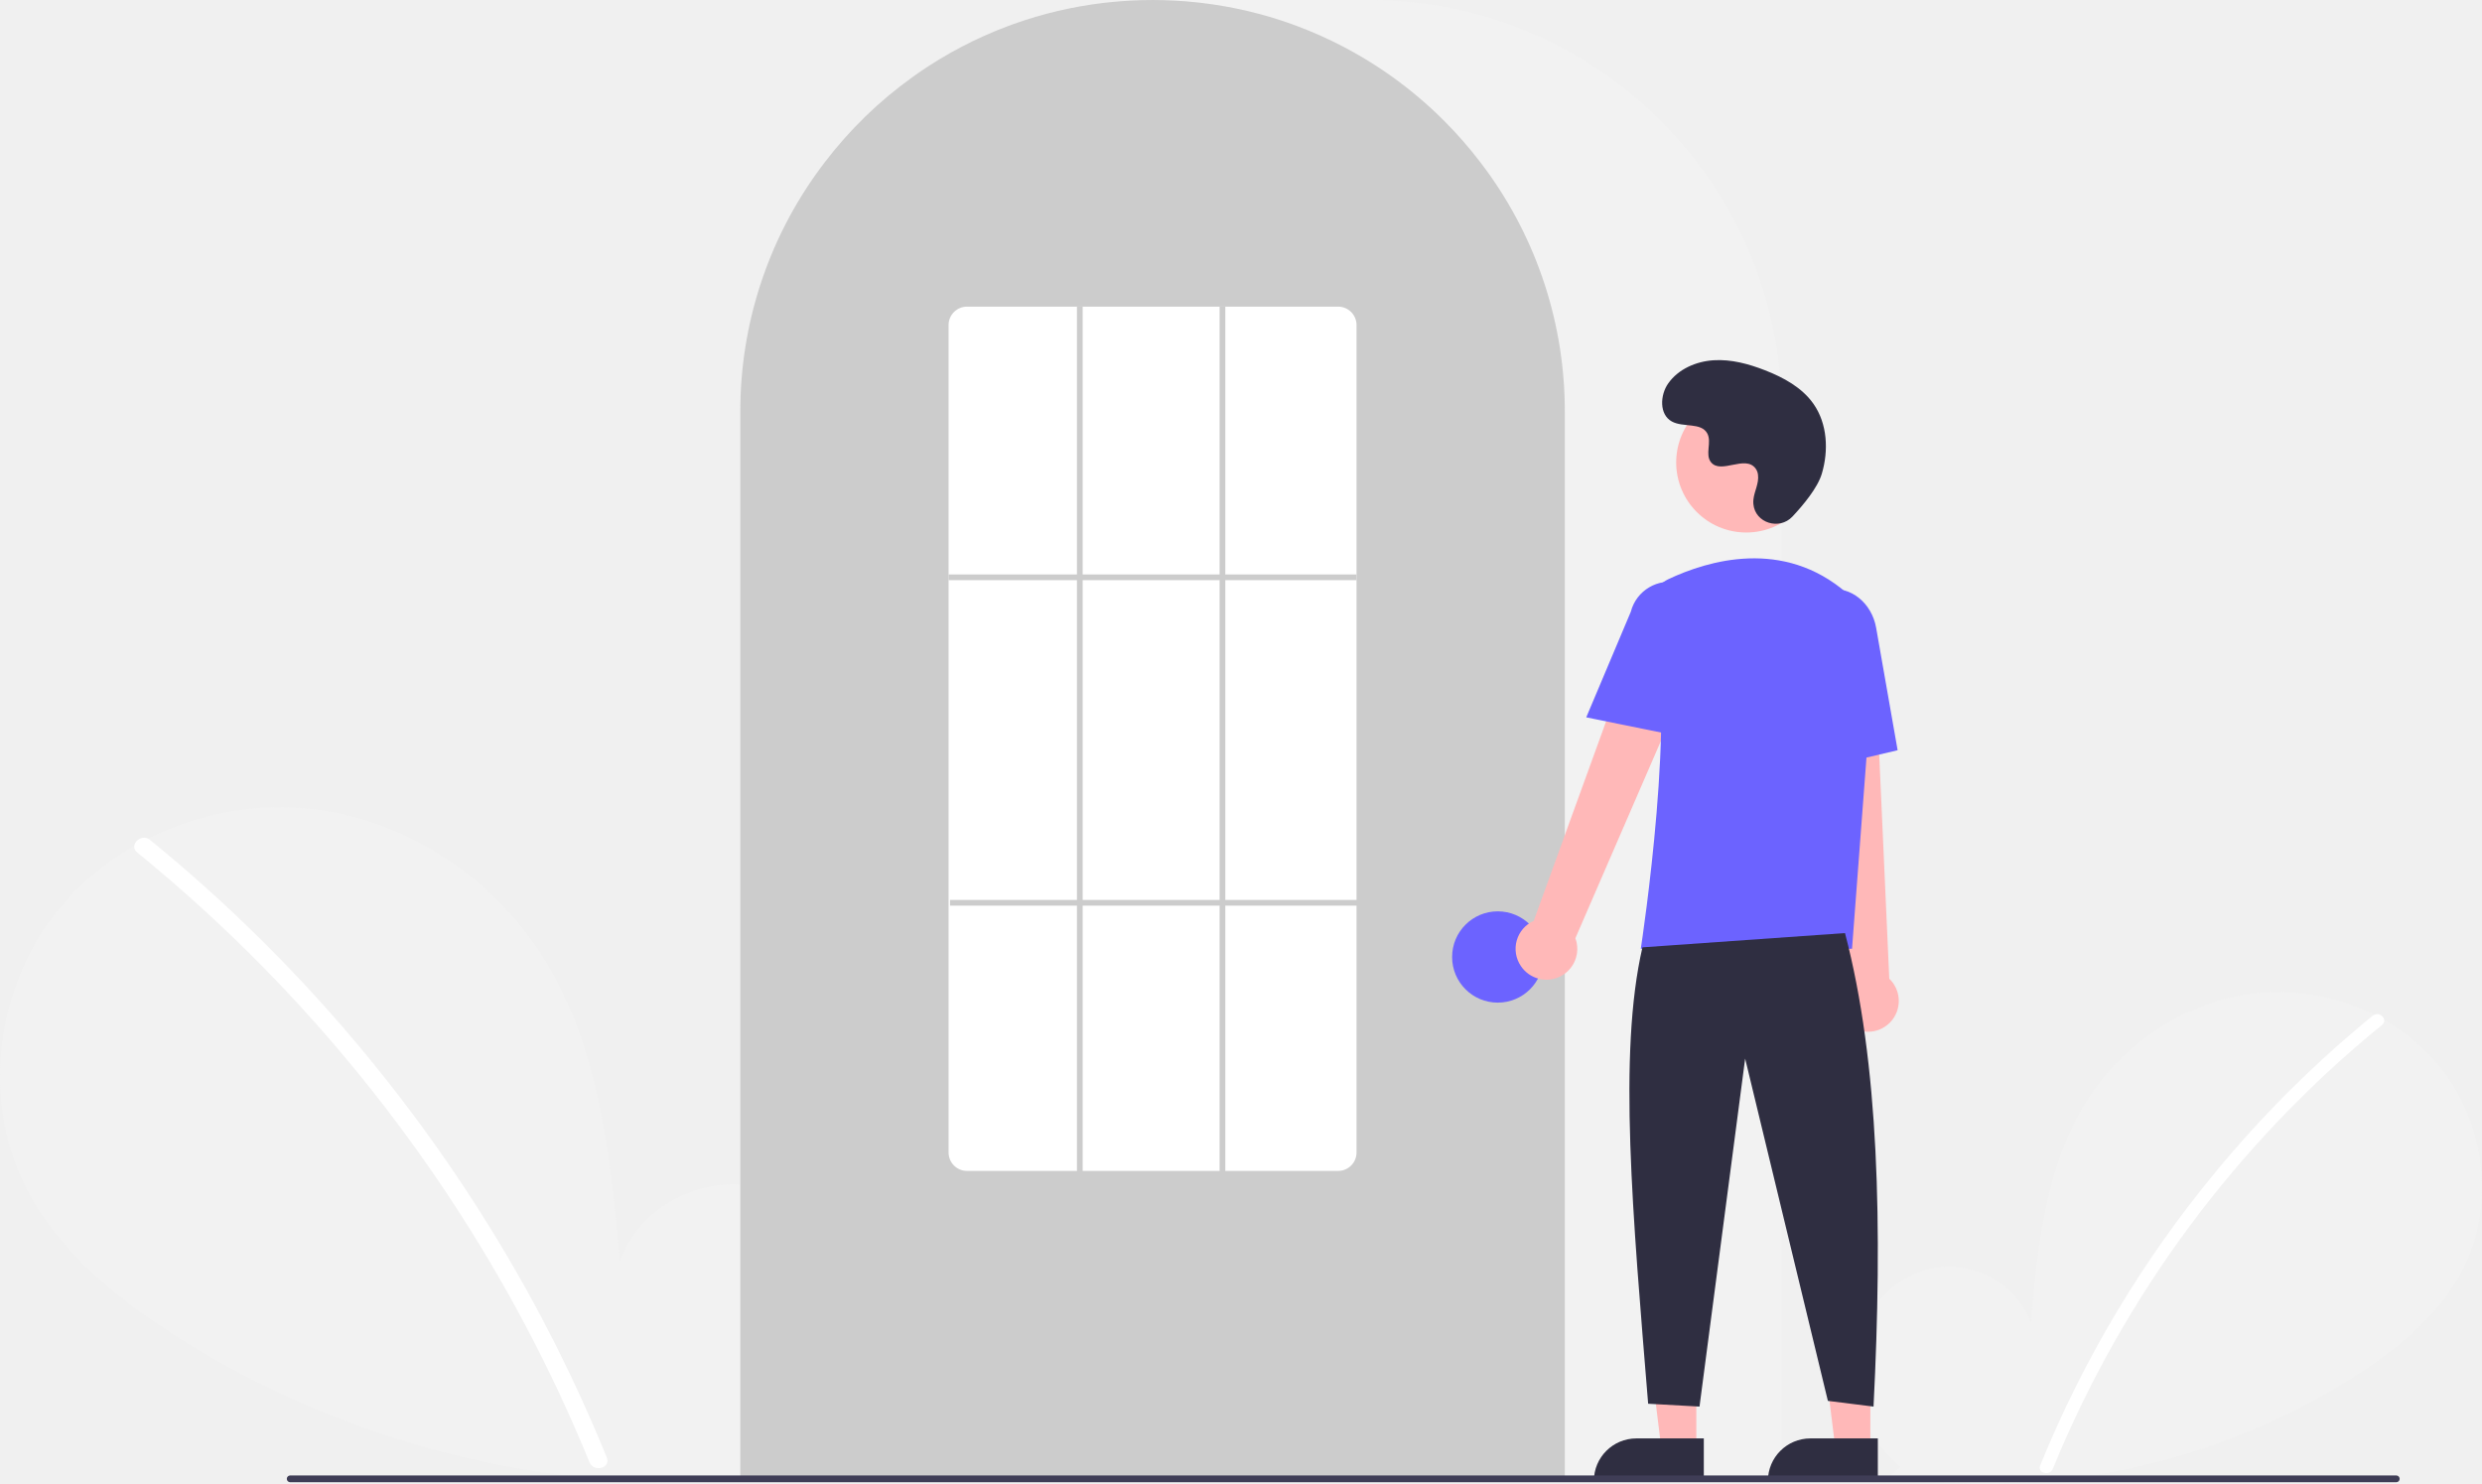
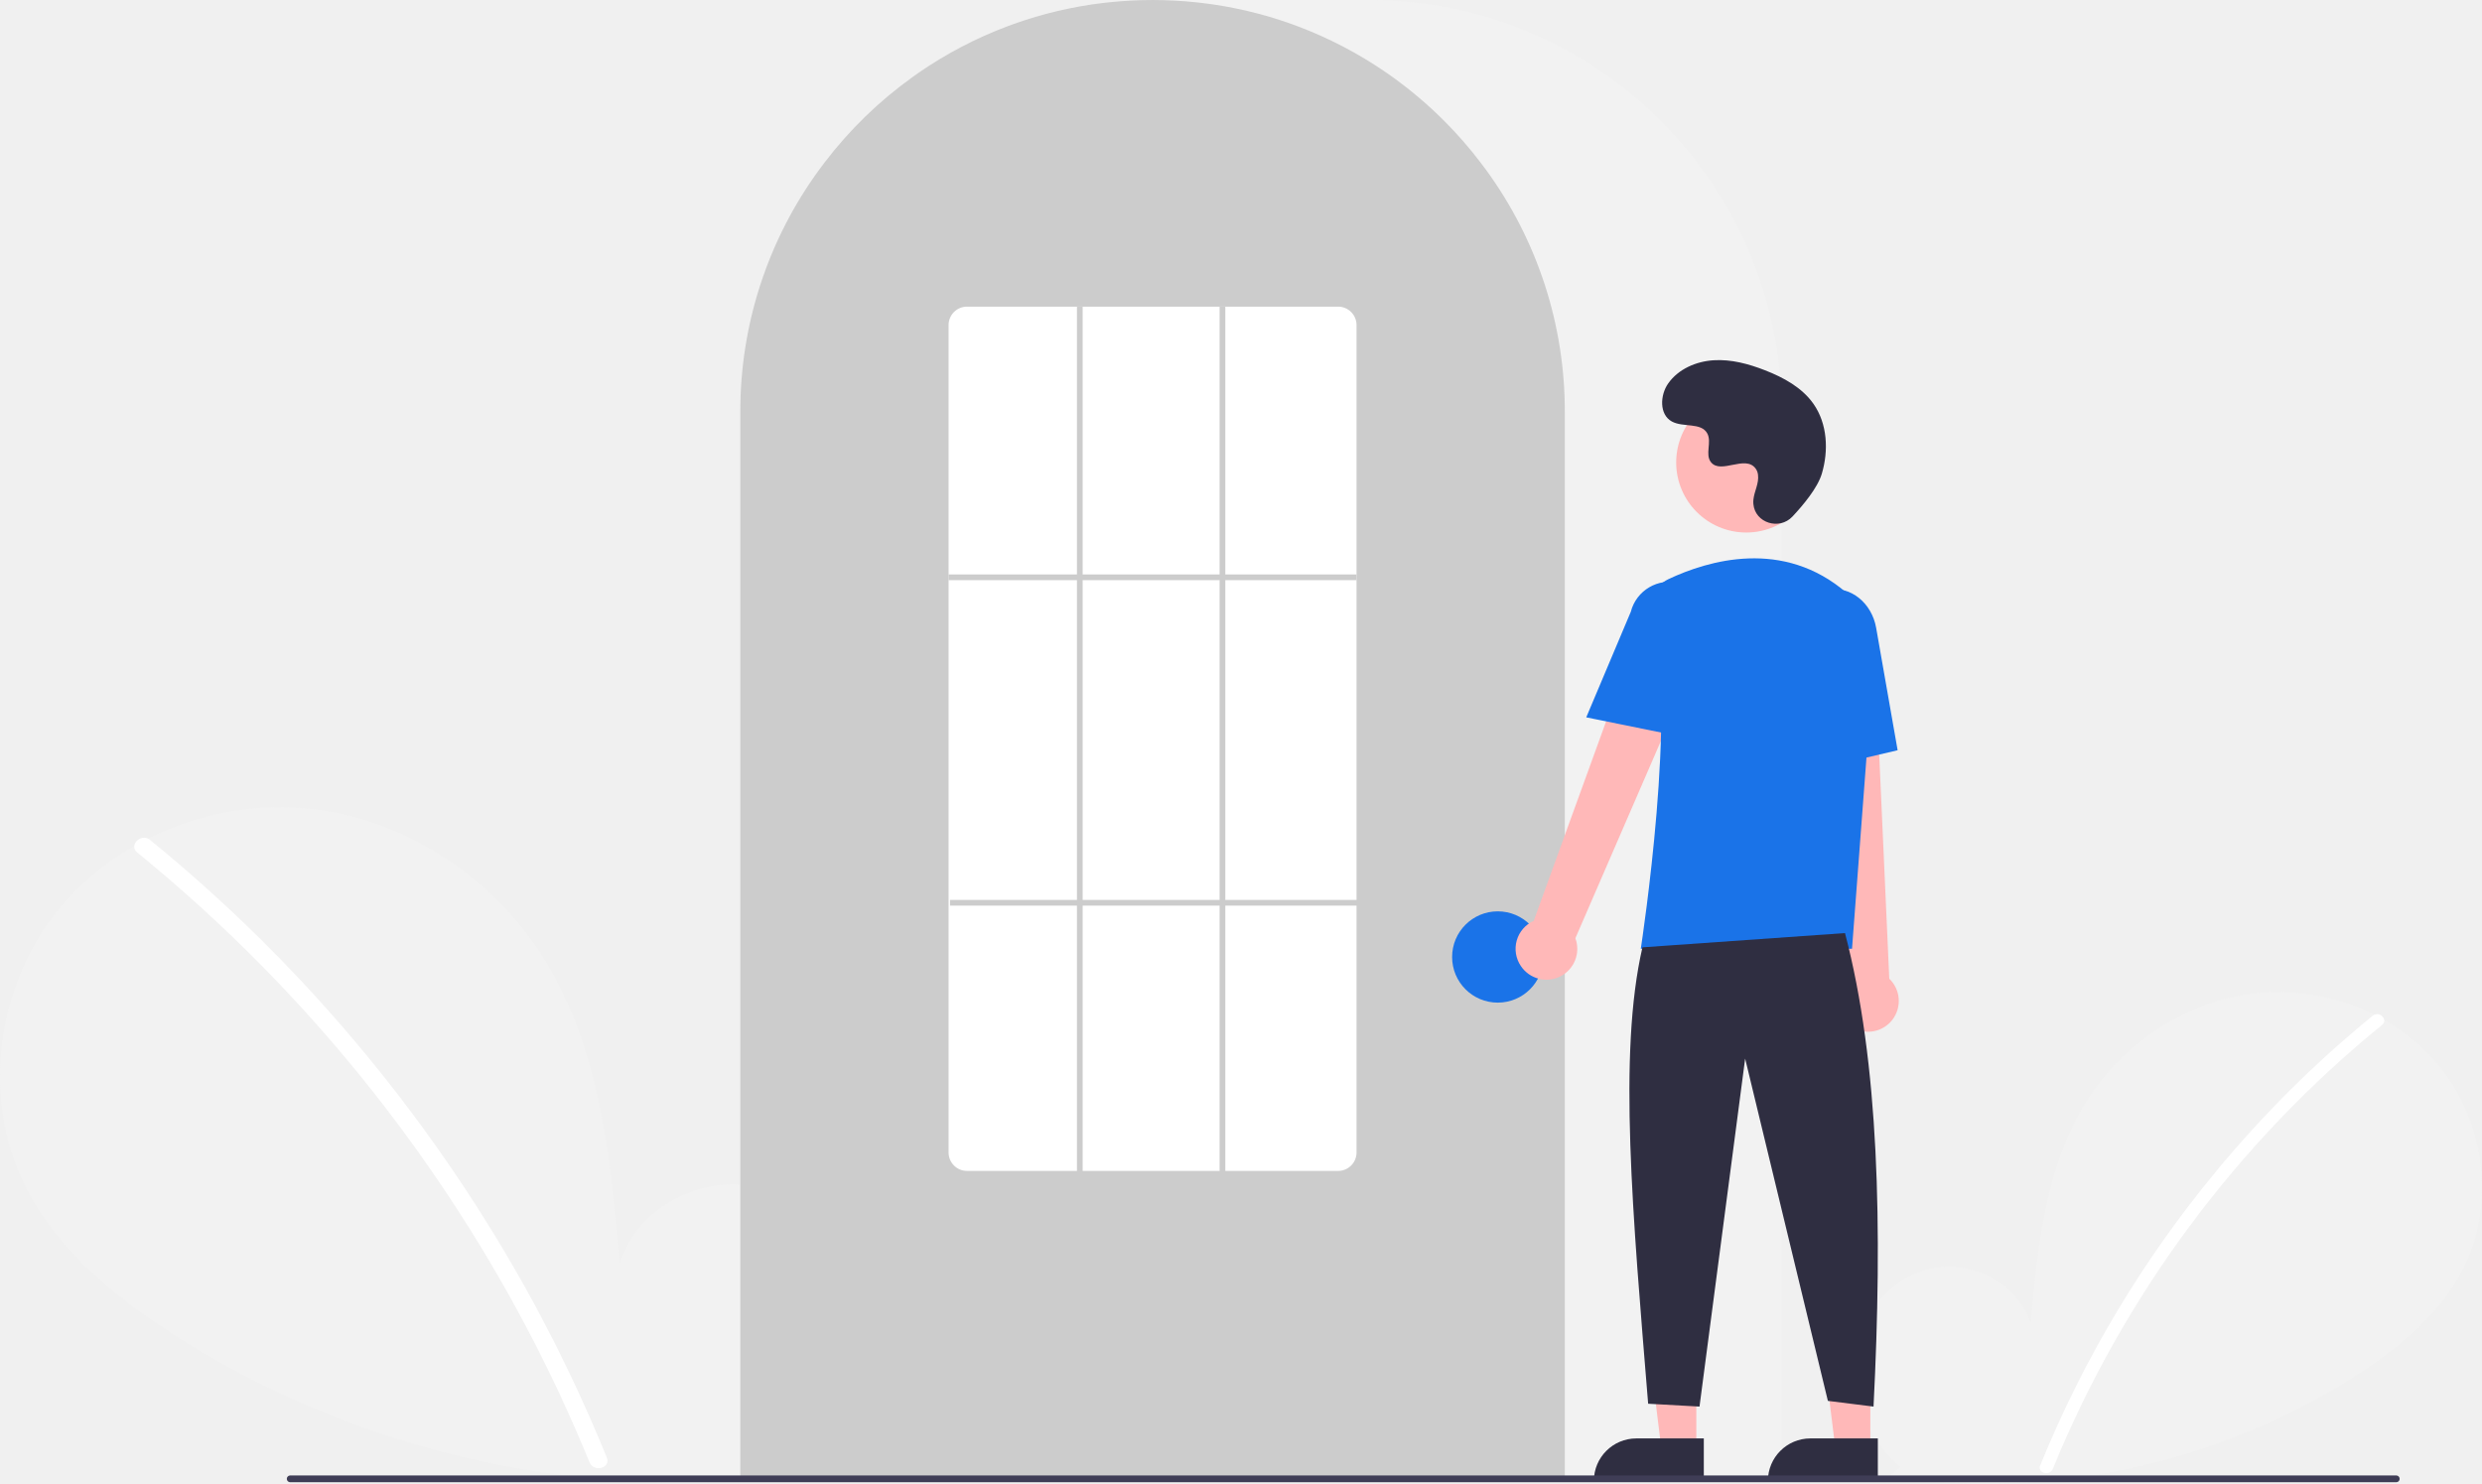
<svg xmlns="http://www.w3.org/2000/svg" data-name="Layer 1" width="870" height="520.139" viewBox="0 0 870 520.139">
  <path d="M831.092,704.187c-11.138-9.412-17.904-24.28-16.13-38.754s12.764-27.78,27.018-30.854,30.504,5.435,34.834,19.359c2.383-26.846,5.129-54.818,19.402-77.68,12.924-20.701,35.309-35.514,59.569-38.164s49.803,7.359,64.933,26.507,18.835,46.985,8.238,68.969c-7.806,16.195-22.188,28.247-37.257,38.052a240.452,240.452,0,0,1-164.454,35.977Z" transform="translate(-165 -189.9307)" fill="#f2f2f2" />
  <path d="M996.728,546.01a393.414,393.414,0,0,0-54.826,54.442,394.561,394.561,0,0,0-61.752,103.194c-1.112,2.725,3.313,3.911,4.412,1.216A392.342,392.342,0,0,1,999.963,549.245c2.284-1.86-.97-5.08-3.236-3.236Z" transform="translate(-165 -189.9307)" fill="#fff" />
  <path d="M445.067,701.63c15.299-12.927,24.591-33.348,22.154-53.228s-17.531-38.156-37.11-42.377-41.897,7.464-47.844,26.59c-3.273-36.873-7.044-75.292-26.648-106.693-17.751-28.433-48.497-48.778-81.818-52.418s-68.404,10.107-89.185,36.407-25.869,64.535-11.315,94.729c10.722,22.243,30.475,38.797,51.172,52.264,66.03,42.965,147.939,60.884,225.877,49.415" transform="translate(-165 -189.9307)" fill="#f2f2f2" />
  <path d="M217.567,484.373a540.355,540.355,0,0,1,75.304,74.777A548.076,548.076,0,0,1,352.257,647.04a545.835,545.835,0,0,1,25.43,53.846c1.527,3.743-4.55,5.372-6.06,1.671a536.36,536.36,0,0,0-49.009-92.727A539.734,539.734,0,0,0,256.889,528.632a538.441,538.441,0,0,0-43.766-39.815c-3.138-2.555,1.332-6.978,4.444-4.444Z" transform="translate(-165 -189.9307)" fill="#fff" />
  <path d="M789.5,708.931h-365v-374.5c0-79.678,64.822-144.5,144.5-144.5h76c79.677,0,144.5,64.822,144.5,144.5Z" transform="translate(-165 -189.9307)" fill="#f2f2f2" />
  <path d="M713.5,708.931h-289v-374.5a143.382,143.382,0,0,1,27.596-84.944c.664-.905,1.326-1.798,2.009-2.681a144.466,144.466,0,0,1,30.754-29.851c.66-.48,1.322-.952,1.994-1.423a144.16,144.16,0,0,1,31.472-16.459c.661-.25,1.334-.501,2.007-.742a144.02,144.02,0,0,1,31.108-7.336c.658-.09,1.333-.16,2.008-.23a146.288,146.288,0,0,1,31.105,0c.673.07,1.349.141,2.014.231a143.995,143.995,0,0,1,31.1,7.335c.673.241,1.346.492,2.009.743a143.799,143.799,0,0,1,31.106,16.216c.672.461,1.344.933,2.006,1.405a145.987,145.987,0,0,1,18.384,15.564,144.305,144.305,0,0,1,12.724,14.551c.681.88,1.343,1.773,2.005,2.677A143.382,143.382,0,0,1,713.5,334.431Z" transform="translate(-165 -189.9307)" fill="#ccc" />
-   <circle cx="525" cy="335.5" r="16" fill="#6c63ff" />
+   <circle cx="525" cy="335.5" r="16" fill="#1a73e8" />
  <polygon points="594.599 507.783 582.339 507.783 576.506 460.495 594.601 460.496 594.599 507.783" fill="#ffb8b8" />
  <path d="M573.582,504.28h23.644a0,0,0,0,1,0,0v14.887a0,0,0,0,1,0,0H558.695a0,0,0,0,1,0,0v0a14.887,14.887,0,0,1,14.887-14.887Z" fill="#2f2e41" />
  <polygon points="655.599 507.783 643.339 507.783 637.506 460.495 655.601 460.496 655.599 507.783" fill="#ffb8b8" />
  <path d="M634.582,504.28h23.644a0,0,0,0,1,0,0v14.887a0,0,0,0,1,0,0H619.695a0,0,0,0,1,0,0v0a14.887,14.887,0,0,1,14.887-14.887Z" fill="#2f2e41" />
  <path d="M698.098,528.6a10.743,10.743,0,0,1,4.511-15.843l41.676-114.867L764.791,409.082,717.206,518.853a10.801,10.801,0,0,1-19.109,9.748Z" transform="translate(-165 -189.9307)" fill="#ffb8b8" />
  <path d="M814.336,550.184a10.743,10.743,0,0,1-2.893-16.217L798.533,412.458l23.338,1.066L827.236,533.045a10.801,10.801,0,0,1-12.9,17.139Z" transform="translate(-165 -189.9307)" fill="#ffb8b8" />
  <circle cx="612.106" cy="162.123" r="24.561" fill="#ffb8b8" />
-   <path d="M814.18,522.549H740.133l.089-.576c.133-.861,13.197-86.439,3.562-114.436a11.813,11.813,0,0,1,6.069-14.584h0c13.772-6.485,40.208-14.471,62.52,4.909a28.234,28.234,0,0,1,9.459,23.396Z" transform="translate(-165 -189.9307)" fill="#6c63ff" />
-   <path d="M754.354,448.181,721.018,441.418l15.626-37.03a13.997,13.997,0,0,1,27.106,6.998Z" transform="translate(-165 -189.9307)" fill="#6c63ff" />
-   <path d="M797.05,460.739l-2.004-45.941c-1.52-8.636,3.424-16.8,11.027-18.135,7.605-1.33,15.032,4.66,16.558,13.36l7.533,42.928Z" transform="translate(-165 -189.9307)" fill="#6c63ff" />
+   <path d="M814.18,522.549H740.133l.089-.576c.133-.861,13.197-86.439,3.562-114.436a11.813,11.813,0,0,1,6.069-14.584h0c13.772-6.485,40.208-14.471,62.52,4.909a28.234,28.234,0,0,1,9.459,23.396Z" transform="translate(-165 -189.9307)" fill="#1a73e8" />
+   <path d="M754.354,448.181,721.018,441.418l15.626-37.03a13.997,13.997,0,0,1,27.106,6.998Z" transform="translate(-165 -189.9307)" fill="#1a73e8" />
+   <path d="M797.05,460.739l-2.004-45.941c-1.52-8.636,3.424-16.8,11.027-18.135,7.605-1.33,15.032,4.66,16.558,13.36l7.533,42.928Z" transform="translate(-165 -189.9307)" fill="#1a73e8" />
  <path d="M811.716,517.049c11.915,45.377,13.214,103.069,10,166l-16-2-29-120-16,122-18-1c-5.377-66.03-10.613-122.715-2-160Z" transform="translate(-165 -189.9307)" fill="#2f2e41" />
  <path d="M793.289,371.035c-4.582,4.881-13.091,2.261-13.688-4.407a8.055,8.055,0,0,1,.01-1.556c.308-2.954,2.015-5.635,1.606-8.754a4.59,4.59,0,0,0-.84-2.149c-3.651-4.889-12.222,2.187-15.668-2.239-2.113-2.714.371-6.987-1.251-10.021-2.14-4.004-8.479-2.029-12.454-4.221-4.423-2.439-4.158-9.225-1.247-13.353,3.551-5.034,9.776-7.72,15.923-8.107s12.253,1.275,17.992,3.511c6.521,2.541,12.988,6.054,17.001,11.788,4.88,6.973,5.35,16.348,2.909,24.502C802.098,360.99,797.031,367.049,793.289,371.035Z" transform="translate(-165 -189.9307)" fill="#2f2e41" />
  <path d="M1004.982,709.574h-738.294a1.191,1.191,0,0,1,0-2.381h738.294a1.191,1.191,0,0,1,0,2.381Z" transform="translate(-165 -189.9307)" fill="#3f3d56" />
  <path d="M634,600.431H504a6.465,6.465,0,0,1-6.5-6.415V303.846a6.465,6.465,0,0,1,6.5-6.415H634a6.465,6.465,0,0,1,6.5,6.415V594.015A6.465,6.465,0,0,1,634,600.431Z" transform="translate(-165 -189.9307)" fill="#fff" />
  <rect x="332.5" y="201.39" width="143" height="2" fill="#ccc" />
  <rect x="333" y="315.5" width="143" height="2" fill="#ccc" />
  <rect x="377.5" y="107.5" width="2" height="304" fill="#ccc" />
  <rect x="427.5" y="107.5" width="2" height="304" fill="#ccc" />
</svg>
